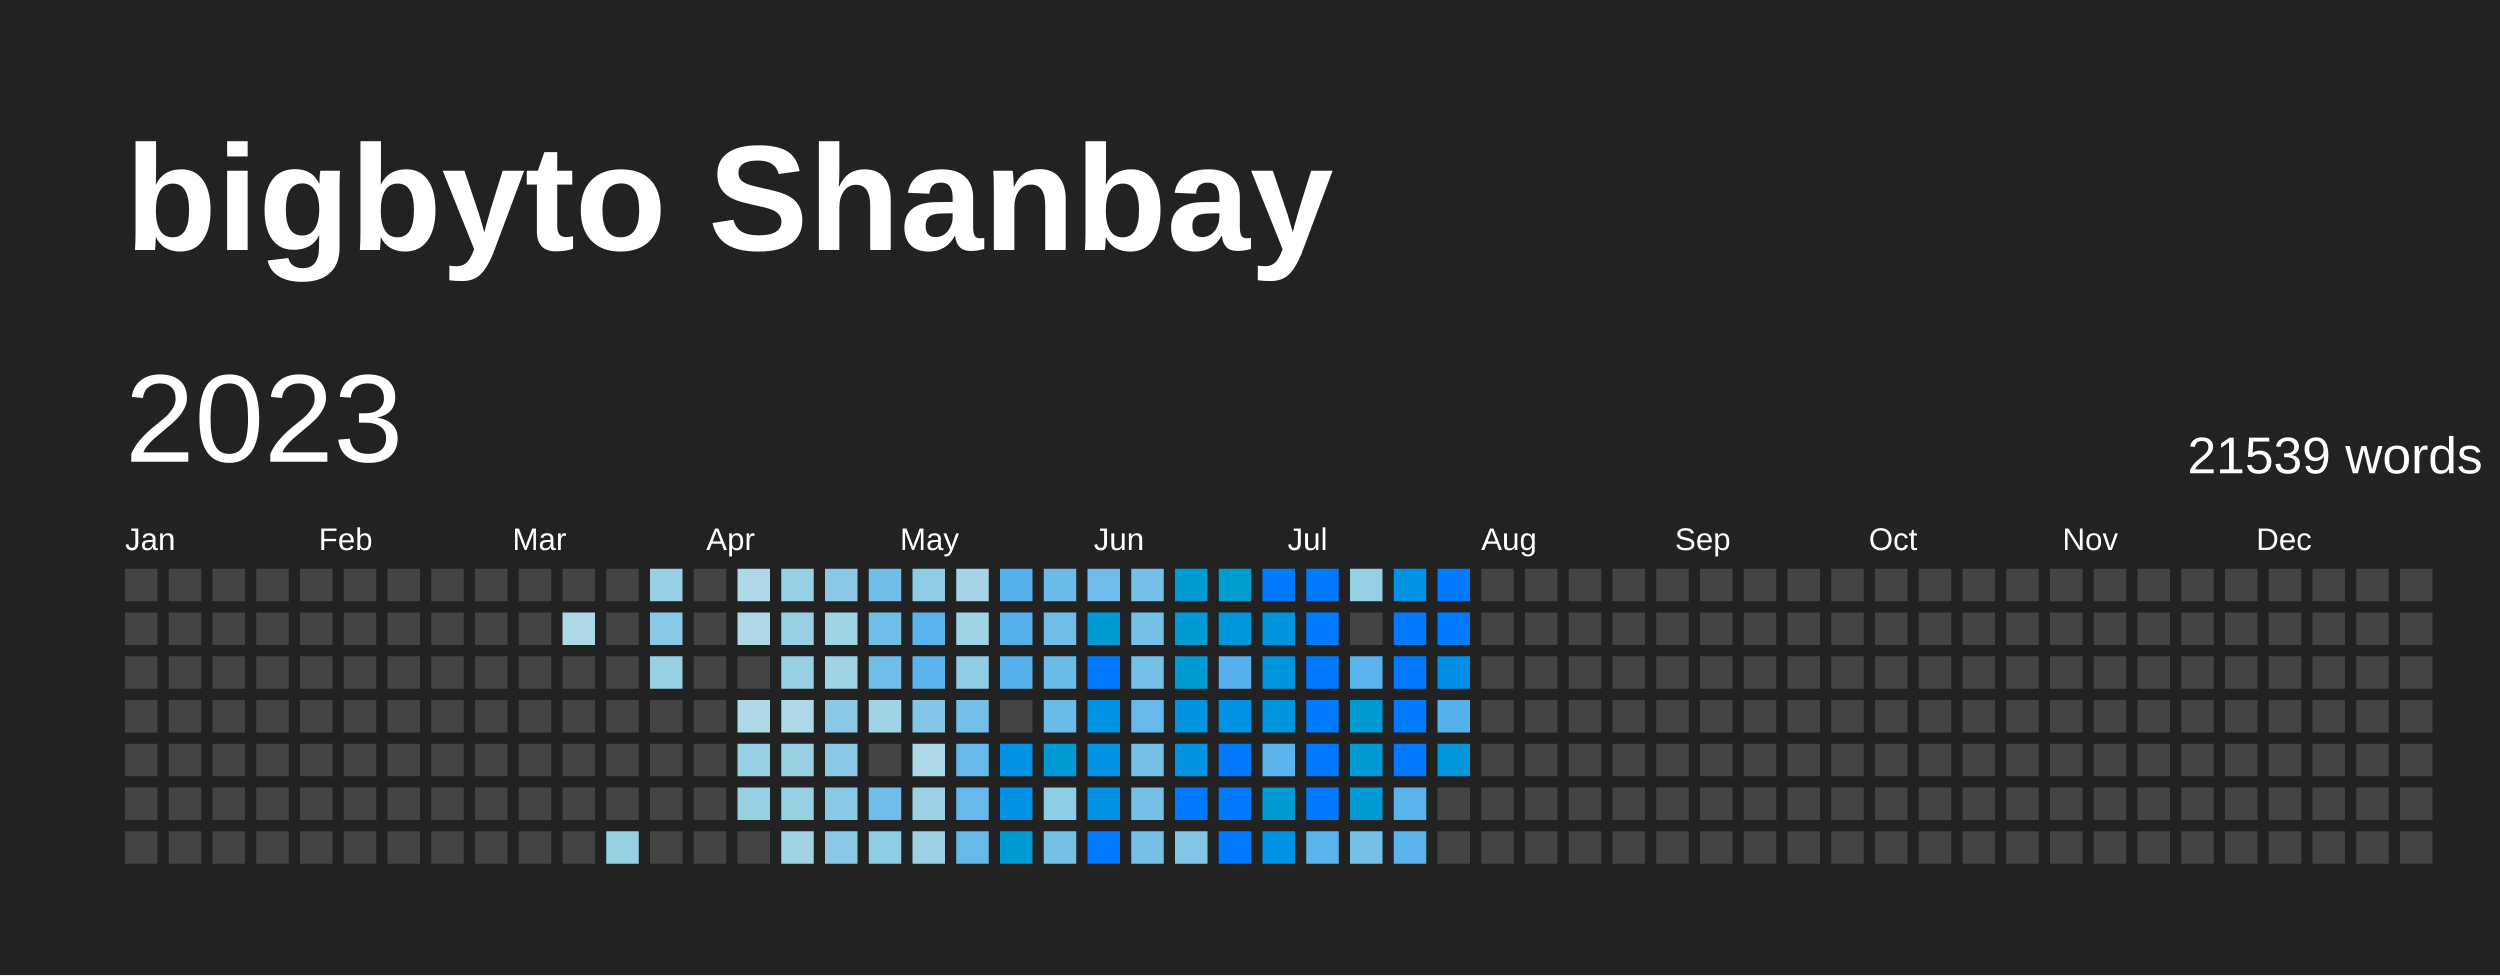
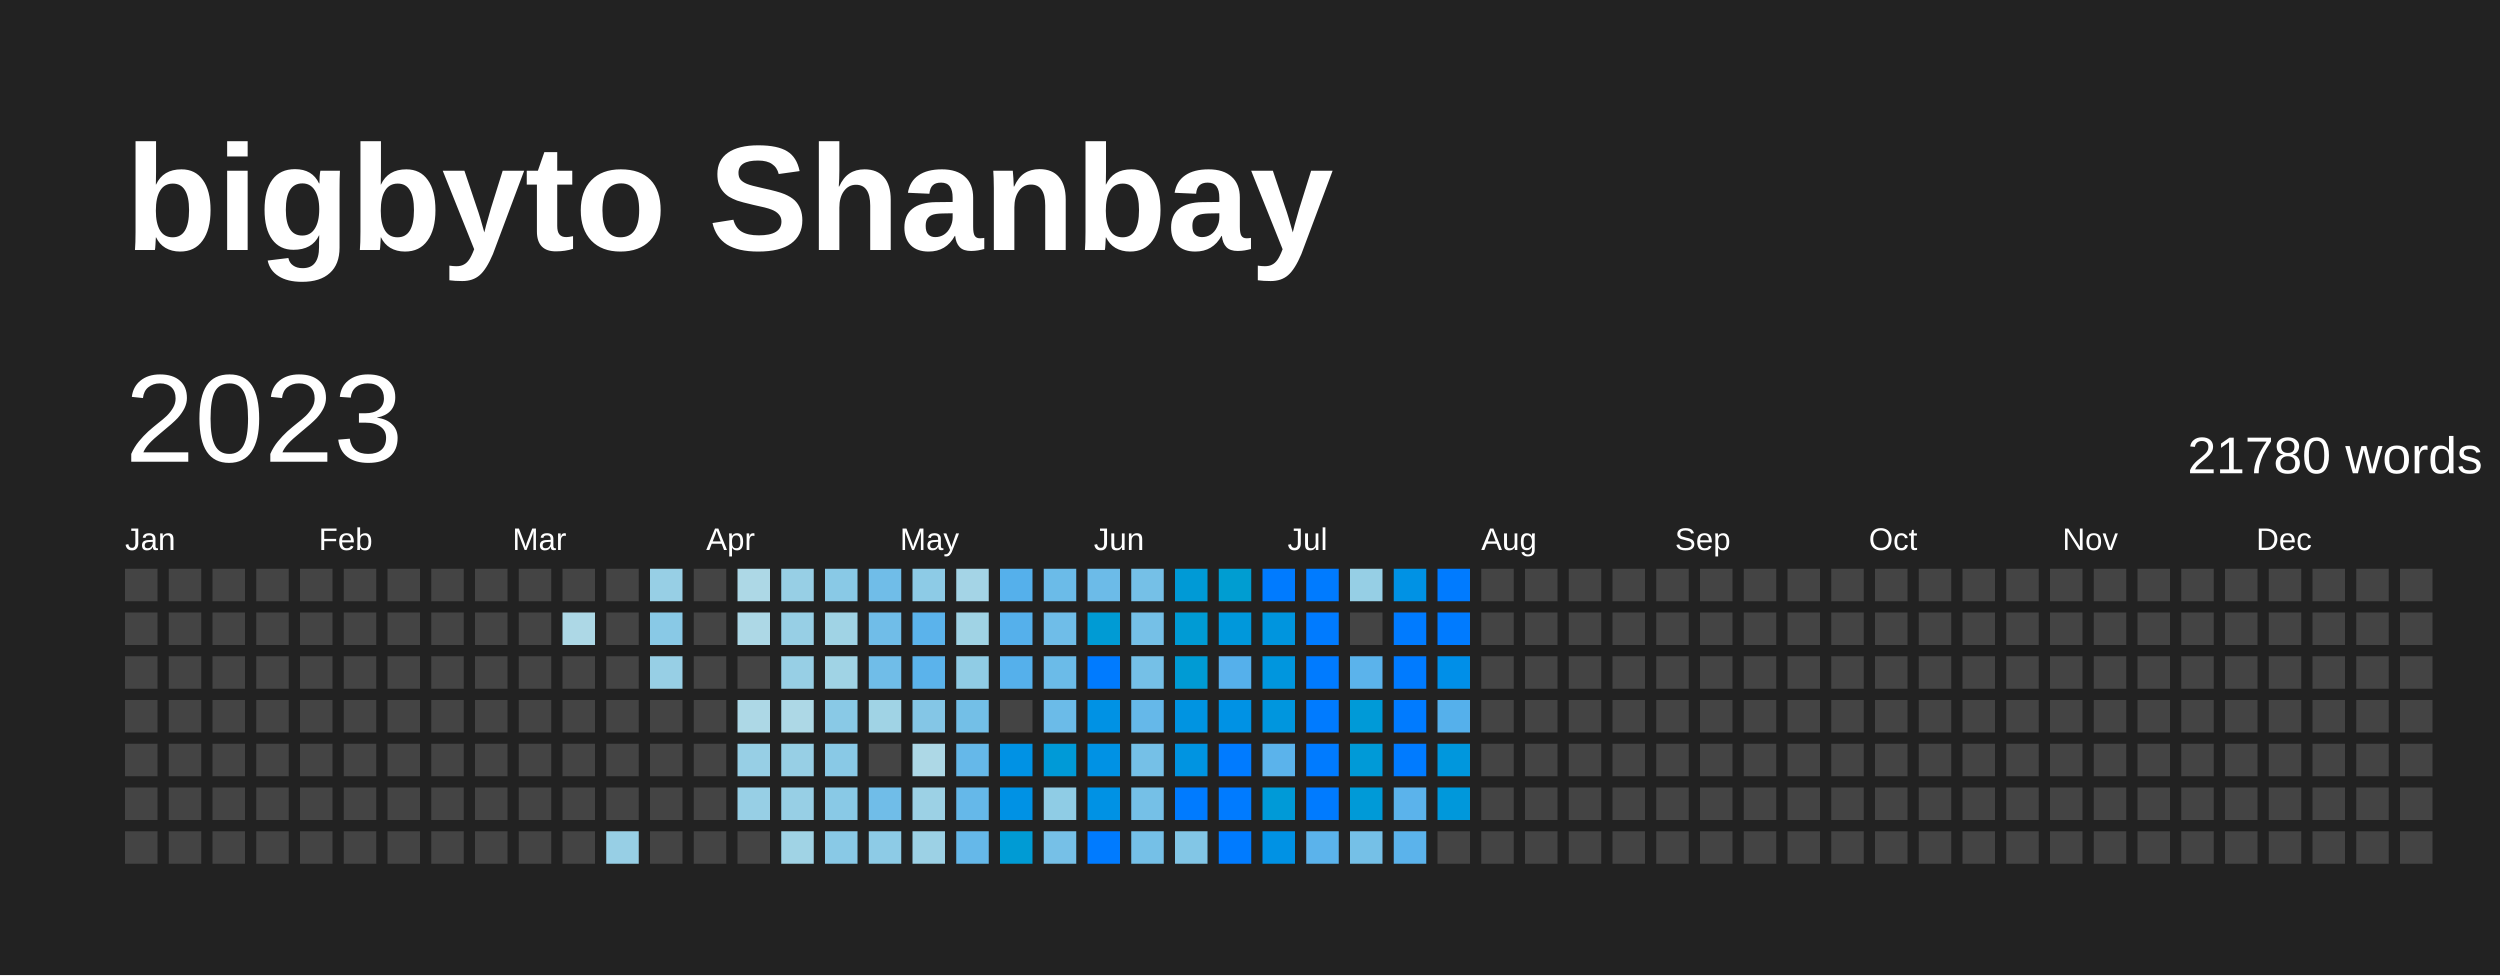
<svg xmlns="http://www.w3.org/2000/svg" baseProfile="full" height="78mm" version="1.1" viewBox="0,0,200,78" width="200mm">
  <defs />
  <rect fill="#222222" height="78" width="200" x="0" y="0" />
  <text fill="#FFFFFF" style="font-size:12px; font-family:Arial; font-weight:bold;" x="10" y="20">bigbyto Shanbay</text>
  <text dominant-baseline="hanging" fill="#FFFFFF" style="font-size:10.0px; font-family:Arial;" x="10" y="30">2023</text>
-   <text dominant-baseline="hanging" fill="#FFFFFF" style="font-size:4.125px; font-family:Arial;" x="175" y="35">21539 words</text>
+   <text dominant-baseline="hanging" fill="#FFFFFF" style="font-size:4.125px; font-family:Arial;" x="175" y="35">21780 words</text>
  <text fill="#FFFFFF" style="font-size:2.5px; font-family:Arial" x="10.0" y="44">Jan</text>
  <text fill="#FFFFFF" style="font-size:2.5px; font-family:Arial" x="25.5" y="44">Feb</text>
  <text fill="#FFFFFF" style="font-size:2.5px; font-family:Arial" x="41.0" y="44">Mar</text>
  <text fill="#FFFFFF" style="font-size:2.5px; font-family:Arial" x="56.5" y="44">Apr</text>
  <text fill="#FFFFFF" style="font-size:2.5px; font-family:Arial" x="72.0" y="44">May</text>
  <text fill="#FFFFFF" style="font-size:2.5px; font-family:Arial" x="87.5" y="44">Jun</text>
  <text fill="#FFFFFF" style="font-size:2.5px; font-family:Arial" x="103.0" y="44">Jul</text>
  <text fill="#FFFFFF" style="font-size:2.5px; font-family:Arial" x="118.5" y="44">Aug</text>
  <text fill="#FFFFFF" style="font-size:2.5px; font-family:Arial" x="134.0" y="44">Sep</text>
  <text fill="#FFFFFF" style="font-size:2.5px; font-family:Arial" x="149.5" y="44">Oct</text>
  <text fill="#FFFFFF" style="font-size:2.5px; font-family:Arial" x="165.0" y="44">Nov</text>
  <text fill="#FFFFFF" style="font-size:2.5px; font-family:Arial" x="180.5" y="44">Dec</text>
  <rect fill="#444444" height="2.6" width="2.6" x="10.0" y="45.5" />
  <rect fill="#444444" height="2.6" width="2.6" x="10.0" y="49.0" />
  <rect fill="#444444" height="2.6" width="2.6" x="10.0" y="52.5" />
  <rect fill="#444444" height="2.6" width="2.6" x="10.0" y="56.0" />
  <rect fill="#444444" height="2.6" width="2.6" x="10.0" y="59.5" />
  <rect fill="#444444" height="2.6" width="2.6" x="10.0" y="63.0" />
  <rect fill="#444444" height="2.6" width="2.6" x="10.0" y="66.5" />
  <rect fill="#444444" height="2.6" width="2.6" x="13.5" y="45.5" />
  <rect fill="#444444" height="2.6" width="2.6" x="13.5" y="49.0" />
  <rect fill="#444444" height="2.6" width="2.6" x="13.5" y="52.5" />
  <rect fill="#444444" height="2.6" width="2.6" x="13.5" y="56.0" />
  <rect fill="#444444" height="2.6" width="2.6" x="13.5" y="59.5" />
  <rect fill="#444444" height="2.6" width="2.6" x="13.5" y="63.0" />
  <rect fill="#444444" height="2.6" width="2.6" x="13.5" y="66.5" />
  <rect fill="#444444" height="2.6" width="2.6" x="17.0" y="45.5" />
  <rect fill="#444444" height="2.6" width="2.6" x="17.0" y="49.0" />
  <rect fill="#444444" height="2.6" width="2.6" x="17.0" y="52.5" />
  <rect fill="#444444" height="2.6" width="2.6" x="17.0" y="56.0" />
  <rect fill="#444444" height="2.6" width="2.6" x="17.0" y="59.5" />
  <rect fill="#444444" height="2.6" width="2.6" x="17.0" y="63.0" />
  <rect fill="#444444" height="2.6" width="2.6" x="17.0" y="66.5" />
  <rect fill="#444444" height="2.6" width="2.6" x="20.5" y="45.5" />
  <rect fill="#444444" height="2.6" width="2.6" x="20.5" y="49.0" />
  <rect fill="#444444" height="2.6" width="2.6" x="20.5" y="52.5" />
  <rect fill="#444444" height="2.6" width="2.6" x="20.5" y="56.0" />
  <rect fill="#444444" height="2.6" width="2.6" x="20.5" y="59.5" />
  <rect fill="#444444" height="2.6" width="2.6" x="20.5" y="63.0" />
  <rect fill="#444444" height="2.6" width="2.6" x="20.5" y="66.5" />
  <rect fill="#444444" height="2.6" width="2.6" x="24.0" y="45.5" />
  <rect fill="#444444" height="2.6" width="2.6" x="24.0" y="49.0" />
  <rect fill="#444444" height="2.6" width="2.6" x="24.0" y="52.5" />
  <rect fill="#444444" height="2.6" width="2.6" x="24.0" y="56.0" />
  <rect fill="#444444" height="2.6" width="2.6" x="24.0" y="59.5" />
  <rect fill="#444444" height="2.6" width="2.6" x="24.0" y="63.0" />
  <rect fill="#444444" height="2.6" width="2.6" x="24.0" y="66.5" />
  <rect fill="#444444" height="2.6" width="2.6" x="27.5" y="45.5" />
  <rect fill="#444444" height="2.6" width="2.6" x="27.5" y="49.0" />
  <rect fill="#444444" height="2.6" width="2.6" x="27.5" y="52.5" />
  <rect fill="#444444" height="2.6" width="2.6" x="27.5" y="56.0" />
  <rect fill="#444444" height="2.6" width="2.6" x="27.5" y="59.5" />
  <rect fill="#444444" height="2.6" width="2.6" x="27.5" y="63.0" />
  <rect fill="#444444" height="2.6" width="2.6" x="27.5" y="66.5" />
  <rect fill="#444444" height="2.6" width="2.6" x="31.0" y="45.5" />
  <rect fill="#444444" height="2.6" width="2.6" x="31.0" y="49.0" />
  <rect fill="#444444" height="2.6" width="2.6" x="31.0" y="52.5" />
  <rect fill="#444444" height="2.6" width="2.6" x="31.0" y="56.0" />
  <rect fill="#444444" height="2.6" width="2.6" x="31.0" y="59.5" />
  <rect fill="#444444" height="2.6" width="2.6" x="31.0" y="63.0" />
  <rect fill="#444444" height="2.6" width="2.6" x="31.0" y="66.5" />
  <rect fill="#444444" height="2.6" width="2.6" x="34.5" y="45.5" />
  <rect fill="#444444" height="2.6" width="2.6" x="34.5" y="49.0" />
  <rect fill="#444444" height="2.6" width="2.6" x="34.5" y="52.5" />
  <rect fill="#444444" height="2.6" width="2.6" x="34.5" y="56.0" />
  <rect fill="#444444" height="2.6" width="2.6" x="34.5" y="59.5" />
  <rect fill="#444444" height="2.6" width="2.6" x="34.5" y="63.0" />
  <rect fill="#444444" height="2.6" width="2.6" x="34.5" y="66.5" />
  <rect fill="#444444" height="2.6" width="2.6" x="38.0" y="45.5" />
  <rect fill="#444444" height="2.6" width="2.6" x="38.0" y="49.0" />
  <rect fill="#444444" height="2.6" width="2.6" x="38.0" y="52.5" />
  <rect fill="#444444" height="2.6" width="2.6" x="38.0" y="56.0" />
  <rect fill="#444444" height="2.6" width="2.6" x="38.0" y="59.5" />
  <rect fill="#444444" height="2.6" width="2.6" x="38.0" y="63.0" />
  <rect fill="#444444" height="2.6" width="2.6" x="38.0" y="66.5" />
  <rect fill="#444444" height="2.6" width="2.6" x="41.5" y="45.5" />
  <rect fill="#444444" height="2.6" width="2.6" x="41.5" y="49.0" />
  <rect fill="#444444" height="2.6" width="2.6" x="41.5" y="52.5" />
  <rect fill="#444444" height="2.6" width="2.6" x="41.5" y="56.0" />
  <rect fill="#444444" height="2.6" width="2.6" x="41.5" y="59.5" />
  <rect fill="#444444" height="2.6" width="2.6" x="41.5" y="63.0" />
  <rect fill="#444444" height="2.6" width="2.6" x="41.5" y="66.5" />
  <rect fill="#444444" height="2.6" width="2.6" x="45.0" y="45.5" />
  <rect fill="#add8e6" height="2.6" width="2.6" x="45.0" y="49.0" />
  <rect fill="#444444" height="2.6" width="2.6" x="45.0" y="52.5" />
  <rect fill="#444444" height="2.6" width="2.6" x="45.0" y="56.0" />
  <rect fill="#444444" height="2.6" width="2.6" x="45.0" y="59.5" />
  <rect fill="#444444" height="2.6" width="2.6" x="45.0" y="63.0" />
  <rect fill="#444444" height="2.6" width="2.6" x="45.0" y="66.5" />
  <rect fill="#444444" height="2.6" width="2.6" x="48.5" y="45.5" />
  <rect fill="#444444" height="2.6" width="2.6" x="48.5" y="49.0" />
  <rect fill="#444444" height="2.6" width="2.6" x="48.5" y="52.5" />
  <rect fill="#444444" height="2.6" width="2.6" x="48.5" y="56.0" />
  <rect fill="#444444" height="2.6" width="2.6" x="48.5" y="59.5" />
  <rect fill="#444444" height="2.6" width="2.6" x="48.5" y="63.0" />
  <rect fill="#97cfe5" height="2.6" width="2.6" x="48.5" y="66.5" />
  <rect fill="#97cfe5" height="2.6" width="2.6" x="52.0" y="45.5" />
  <rect fill="#89c9e6" height="2.6" width="2.6" x="52.0" y="49.0" />
  <rect fill="#97cfe5" height="2.6" width="2.6" x="52.0" y="52.5" />
  <rect fill="#444444" height="2.6" width="2.6" x="52.0" y="56.0" />
  <rect fill="#444444" height="2.6" width="2.6" x="52.0" y="59.5" />
  <rect fill="#444444" height="2.6" width="2.6" x="52.0" y="63.0" />
  <rect fill="#444444" height="2.6" width="2.6" x="52.0" y="66.5" />
  <rect fill="#444444" height="2.6" width="2.6" x="55.5" y="45.5" />
  <rect fill="#444444" height="2.6" width="2.6" x="55.5" y="49.0" />
  <rect fill="#444444" height="2.6" width="2.6" x="55.5" y="52.5" />
  <rect fill="#444444" height="2.6" width="2.6" x="55.5" y="56.0" />
  <rect fill="#444444" height="2.6" width="2.6" x="55.5" y="59.5" />
  <rect fill="#444444" height="2.6" width="2.6" x="55.5" y="63.0" />
  <rect fill="#444444" height="2.6" width="2.6" x="55.5" y="66.5" />
  <rect fill="#add8e6" height="2.6" width="2.6" x="59.0" y="45.5" />
  <rect fill="#add8e6" height="2.6" width="2.6" x="59.0" y="49.0" />
  <rect fill="#444444" height="2.6" width="2.6" x="59.0" y="52.5" />
  <rect fill="#add8e6" height="2.6" width="2.6" x="59.0" y="56.0" />
  <rect fill="#97cfe5" height="2.6" width="2.6" x="59.0" y="59.5" />
  <rect fill="#97cfe5" height="2.6" width="2.6" x="59.0" y="63.0" />
  <rect fill="#444444" height="2.6" width="2.6" x="59.0" y="66.5" />
  <rect fill="#97cfe5" height="2.6" width="2.6" x="62.5" y="45.5" />
  <rect fill="#97cfe5" height="2.6" width="2.6" x="62.5" y="49.0" />
  <rect fill="#97cfe5" height="2.6" width="2.6" x="62.5" y="52.5" />
  <rect fill="#add8e6" height="2.6" width="2.6" x="62.5" y="56.0" />
  <rect fill="#97cfe5" height="2.6" width="2.6" x="62.5" y="59.5" />
  <rect fill="#97cfe5" height="2.6" width="2.6" x="62.5" y="63.0" />
  <rect fill="#a0d3e5" height="2.6" width="2.6" x="62.5" y="66.5" />
  <rect fill="#89c9e6" height="2.6" width="2.6" x="66.0" y="45.5" />
  <rect fill="#a0d3e5" height="2.6" width="2.6" x="66.0" y="49.0" />
  <rect fill="#a0d3e5" height="2.6" width="2.6" x="66.0" y="52.5" />
  <rect fill="#89c9e6" height="2.6" width="2.6" x="66.0" y="56.0" />
  <rect fill="#89c9e6" height="2.6" width="2.6" x="66.0" y="59.5" />
  <rect fill="#89c9e6" height="2.6" width="2.6" x="66.0" y="63.0" />
  <rect fill="#89c9e6" height="2.6" width="2.6" x="66.0" y="66.5" />
  <rect fill="#70bde8" height="2.6" width="2.6" x="69.5" y="45.5" />
  <rect fill="#70bde8" height="2.6" width="2.6" x="69.5" y="49.0" />
  <rect fill="#70bde8" height="2.6" width="2.6" x="69.5" y="52.5" />
  <rect fill="#a0d3e5" height="2.6" width="2.6" x="69.5" y="56.0" />
  <rect fill="#444444" height="2.6" width="2.6" x="69.5" y="59.5" />
  <rect fill="#70bde8" height="2.6" width="2.6" x="69.5" y="63.0" />
  <rect fill="#8dcbe6" height="2.6" width="2.6" x="69.5" y="66.5" />
  <rect fill="#8dcbe6" height="2.6" width="2.6" x="73.0" y="45.5" />
  <rect fill="#5bb3eb" height="2.6" width="2.6" x="73.0" y="49.0" />
  <rect fill="#5bb3eb" height="2.6" width="2.6" x="73.0" y="52.5" />
  <rect fill="#84c6e6" height="2.6" width="2.6" x="73.0" y="56.0" />
  <rect fill="#add8e6" height="2.6" width="2.6" x="73.0" y="59.5" />
  <rect fill="#9cd1e5" height="2.6" width="2.6" x="73.0" y="63.0" />
  <rect fill="#9cd1e5" height="2.6" width="2.6" x="73.0" y="66.5" />
  <rect fill="#a4d4e6" height="2.6" width="2.6" x="76.5" y="45.5" />
  <rect fill="#a0d3e5" height="2.6" width="2.6" x="76.5" y="49.0" />
  <rect fill="#90cce5" height="2.6" width="2.6" x="76.5" y="52.5" />
  <rect fill="#73bfe7" height="2.6" width="2.6" x="76.5" y="56.0" />
  <rect fill="#65b8e9" height="2.6" width="2.6" x="76.5" y="59.5" />
  <rect fill="#65b8e9" height="2.6" width="2.6" x="76.5" y="63.0" />
  <rect fill="#65b8e9" height="2.6" width="2.6" x="76.5" y="66.5" />
  <rect fill="#55b0eb" height="2.6" width="2.6" x="80.0" y="45.5" />
  <rect fill="#55b0eb" height="2.6" width="2.6" x="80.0" y="49.0" />
  <rect fill="#55b0eb" height="2.6" width="2.6" x="80.0" y="52.5" />
  <rect fill="#444444" height="2.6" width="2.6" x="80.0" y="56.0" />
  <rect fill="#0092e4" height="2.6" width="2.6" x="80.0" y="59.5" />
  <rect fill="#0092e4" height="2.6" width="2.6" x="80.0" y="63.0" />
  <rect fill="#009bd4" height="2.6" width="2.6" x="80.0" y="66.5" />
  <rect fill="#6bbbe8" height="2.6" width="2.6" x="83.5" y="45.5" />
  <rect fill="#6fbde8" height="2.6" width="2.6" x="83.5" y="49.0" />
  <rect fill="#6bbbe8" height="2.6" width="2.6" x="83.5" y="52.5" />
  <rect fill="#6bbbe8" height="2.6" width="2.6" x="83.5" y="56.0" />
  <rect fill="#009ad7" height="2.6" width="2.6" x="83.5" y="59.5" />
  <rect fill="#8fcce5" height="2.6" width="2.6" x="83.5" y="63.0" />
  <rect fill="#76c0e7" height="2.6" width="2.6" x="83.5" y="66.5" />
  <rect fill="#6cbbe8" height="2.6" width="2.6" x="87.0" y="45.5" />
  <rect fill="#009bd4" height="2.6" width="2.6" x="87.0" y="49.0" />
  <rect fill="#007BFF" height="2.6" width="2.6" x="87.0" y="52.5" />
  <rect fill="#0092e4" height="2.6" width="2.6" x="87.0" y="56.0" />
  <rect fill="#0092e4" height="2.6" width="2.6" x="87.0" y="59.5" />
  <rect fill="#0092e4" height="2.6" width="2.6" x="87.0" y="63.0" />
  <rect fill="#007BFF" height="2.6" width="2.6" x="87.0" y="66.5" />
  <rect fill="#75c0e7" height="2.6" width="2.6" x="90.5" y="45.5" />
  <rect fill="#75c0e7" height="2.6" width="2.6" x="90.5" y="49.0" />
  <rect fill="#75c0e7" height="2.6" width="2.6" x="90.5" y="52.5" />
  <rect fill="#65b8e9" height="2.6" width="2.6" x="90.5" y="56.0" />
  <rect fill="#75c0e7" height="2.6" width="2.6" x="90.5" y="59.5" />
  <rect fill="#75c0e7" height="2.6" width="2.6" x="90.5" y="63.0" />
  <rect fill="#75c0e7" height="2.6" width="2.6" x="90.5" y="66.5" />
  <rect fill="#009ad6" height="2.6" width="2.6" x="94.0" y="45.5" />
  <rect fill="#009bd4" height="2.6" width="2.6" x="94.0" y="49.0" />
  <rect fill="#009bd4" height="2.6" width="2.6" x="94.0" y="52.5" />
  <rect fill="#0094e1" height="2.6" width="2.6" x="94.0" y="56.0" />
  <rect fill="#0094e1" height="2.6" width="2.6" x="94.0" y="59.5" />
  <rect fill="#007BFF" height="2.6" width="2.6" x="94.0" y="63.0" />
  <rect fill="#82c6e6" height="2.6" width="2.6" x="94.0" y="66.5" />
  <rect fill="#009dd1" height="2.6" width="2.6" x="97.5" y="45.5" />
  <rect fill="#0098db" height="2.6" width="2.6" x="97.5" y="49.0" />
  <rect fill="#55b0eb" height="2.6" width="2.6" x="97.5" y="52.5" />
  <rect fill="#0092e4" height="2.6" width="2.6" x="97.5" y="56.0" />
  <rect fill="#007BFF" height="2.6" width="2.6" x="97.5" y="59.5" />
  <rect fill="#007BFF" height="2.6" width="2.6" x="97.5" y="63.0" />
  <rect fill="#007BFF" height="2.6" width="2.6" x="97.5" y="66.5" />
  <rect fill="#007BFF" height="2.6" width="2.6" x="101.0" y="45.5" />
  <rect fill="#0095de" height="2.6" width="2.6" x="101.0" y="49.0" />
  <rect fill="#0096de" height="2.6" width="2.6" x="101.0" y="52.5" />
  <rect fill="#0096de" height="2.6" width="2.6" x="101.0" y="56.0" />
  <rect fill="#5bb3eb" height="2.6" width="2.6" x="101.0" y="59.5" />
  <rect fill="#009ad7" height="2.6" width="2.6" x="101.0" y="63.0" />
  <rect fill="#0092e4" height="2.6" width="2.6" x="101.0" y="66.5" />
  <rect fill="#007BFF" height="2.6" width="2.6" x="104.5" y="45.5" />
  <rect fill="#007BFF" height="2.6" width="2.6" x="104.5" y="49.0" />
  <rect fill="#007BFF" height="2.6" width="2.6" x="104.5" y="52.5" />
  <rect fill="#007BFF" height="2.6" width="2.6" x="104.5" y="56.0" />
  <rect fill="#007BFF" height="2.6" width="2.6" x="104.5" y="59.5" />
  <rect fill="#007BFF" height="2.6" width="2.6" x="104.5" y="63.0" />
  <rect fill="#5bb3eb" height="2.6" width="2.6" x="104.5" y="66.5" />
  <rect fill="#96cfe5" height="2.6" width="2.6" x="108.0" y="45.5" />
  <rect fill="#444444" height="2.6" width="2.6" x="108.0" y="49.0" />
  <rect fill="#5bb3eb" height="2.6" width="2.6" x="108.0" y="52.5" />
  <rect fill="#009ad7" height="2.6" width="2.6" x="108.0" y="56.0" />
  <rect fill="#009ad7" height="2.6" width="2.6" x="108.0" y="59.5" />
  <rect fill="#009ad7" height="2.6" width="2.6" x="108.0" y="63.0" />
  <rect fill="#75c0e7" height="2.6" width="2.6" x="108.0" y="66.5" />
  <rect fill="#0092e4" height="2.6" width="2.6" x="111.5" y="45.5" />
  <rect fill="#007BFF" height="2.6" width="2.6" x="111.5" y="49.0" />
  <rect fill="#007BFF" height="2.6" width="2.6" x="111.5" y="52.5" />
  <rect fill="#007BFF" height="2.6" width="2.6" x="111.5" y="56.0" />
  <rect fill="#007BFF" height="2.6" width="2.6" x="111.5" y="59.5" />
  <rect fill="#5bb3eb" height="2.6" width="2.6" x="111.5" y="63.0" />
  <rect fill="#5bb3eb" height="2.6" width="2.6" x="111.5" y="66.5" />
  <rect fill="#007BFF" height="2.6" width="2.6" x="115.0" y="45.5" />
  <rect fill="#007BFF" height="2.6" width="2.6" x="115.0" y="49.0" />
  <rect fill="#008fe8" height="2.6" width="2.6" x="115.0" y="52.5" />
  <rect fill="#55b0eb" height="2.6" width="2.6" x="115.0" y="56.0" />
  <rect fill="#0097dd" height="2.6" width="2.6" x="115.0" y="59.5" />
-   <rect fill="#444444" height="2.6" width="2.6" x="115.0" y="63.0" />
+   <rect fill="#0098db" height="2.6" width="2.6" x="115.0" y="63.0" />
  <rect fill="#444444" height="2.6" width="2.6" x="115.0" y="66.5" />
  <rect fill="#444444" height="2.6" width="2.6" x="118.5" y="45.5" />
  <rect fill="#444444" height="2.6" width="2.6" x="118.5" y="49.0" />
  <rect fill="#444444" height="2.6" width="2.6" x="118.5" y="52.5" />
  <rect fill="#444444" height="2.6" width="2.6" x="118.5" y="56.0" />
  <rect fill="#444444" height="2.6" width="2.6" x="118.5" y="59.5" />
  <rect fill="#444444" height="2.6" width="2.6" x="118.5" y="63.0" />
  <rect fill="#444444" height="2.6" width="2.6" x="118.5" y="66.5" />
  <rect fill="#444444" height="2.6" width="2.6" x="122.0" y="45.5" />
  <rect fill="#444444" height="2.6" width="2.6" x="122.0" y="49.0" />
  <rect fill="#444444" height="2.6" width="2.6" x="122.0" y="52.5" />
  <rect fill="#444444" height="2.6" width="2.6" x="122.0" y="56.0" />
  <rect fill="#444444" height="2.6" width="2.6" x="122.0" y="59.5" />
  <rect fill="#444444" height="2.6" width="2.6" x="122.0" y="63.0" />
  <rect fill="#444444" height="2.6" width="2.6" x="122.0" y="66.5" />
  <rect fill="#444444" height="2.6" width="2.6" x="125.5" y="45.5" />
  <rect fill="#444444" height="2.6" width="2.6" x="125.5" y="49.0" />
  <rect fill="#444444" height="2.6" width="2.6" x="125.5" y="52.5" />
  <rect fill="#444444" height="2.6" width="2.6" x="125.5" y="56.0" />
  <rect fill="#444444" height="2.6" width="2.6" x="125.5" y="59.5" />
  <rect fill="#444444" height="2.6" width="2.6" x="125.5" y="63.0" />
  <rect fill="#444444" height="2.6" width="2.6" x="125.5" y="66.5" />
  <rect fill="#444444" height="2.6" width="2.6" x="129.0" y="45.5" />
  <rect fill="#444444" height="2.6" width="2.6" x="129.0" y="49.0" />
  <rect fill="#444444" height="2.6" width="2.6" x="129.0" y="52.5" />
  <rect fill="#444444" height="2.6" width="2.6" x="129.0" y="56.0" />
  <rect fill="#444444" height="2.6" width="2.6" x="129.0" y="59.5" />
  <rect fill="#444444" height="2.6" width="2.6" x="129.0" y="63.0" />
  <rect fill="#444444" height="2.6" width="2.6" x="129.0" y="66.5" />
  <rect fill="#444444" height="2.6" width="2.6" x="132.5" y="45.5" />
  <rect fill="#444444" height="2.6" width="2.6" x="132.5" y="49.0" />
  <rect fill="#444444" height="2.6" width="2.6" x="132.5" y="52.5" />
  <rect fill="#444444" height="2.6" width="2.6" x="132.5" y="56.0" />
  <rect fill="#444444" height="2.6" width="2.6" x="132.5" y="59.5" />
  <rect fill="#444444" height="2.6" width="2.6" x="132.5" y="63.0" />
  <rect fill="#444444" height="2.6" width="2.6" x="132.5" y="66.5" />
  <rect fill="#444444" height="2.6" width="2.6" x="136.0" y="45.5" />
  <rect fill="#444444" height="2.6" width="2.6" x="136.0" y="49.0" />
  <rect fill="#444444" height="2.6" width="2.6" x="136.0" y="52.5" />
  <rect fill="#444444" height="2.6" width="2.6" x="136.0" y="56.0" />
  <rect fill="#444444" height="2.6" width="2.6" x="136.0" y="59.5" />
  <rect fill="#444444" height="2.6" width="2.6" x="136.0" y="63.0" />
  <rect fill="#444444" height="2.6" width="2.6" x="136.0" y="66.5" />
  <rect fill="#444444" height="2.6" width="2.6" x="139.5" y="45.5" />
  <rect fill="#444444" height="2.6" width="2.6" x="139.5" y="49.0" />
  <rect fill="#444444" height="2.6" width="2.6" x="139.5" y="52.5" />
  <rect fill="#444444" height="2.6" width="2.6" x="139.5" y="56.0" />
  <rect fill="#444444" height="2.6" width="2.6" x="139.5" y="59.5" />
  <rect fill="#444444" height="2.6" width="2.6" x="139.5" y="63.0" />
  <rect fill="#444444" height="2.6" width="2.6" x="139.5" y="66.5" />
  <rect fill="#444444" height="2.6" width="2.6" x="143.0" y="45.5" />
  <rect fill="#444444" height="2.6" width="2.6" x="143.0" y="49.0" />
  <rect fill="#444444" height="2.6" width="2.6" x="143.0" y="52.5" />
  <rect fill="#444444" height="2.6" width="2.6" x="143.0" y="56.0" />
  <rect fill="#444444" height="2.6" width="2.6" x="143.0" y="59.5" />
  <rect fill="#444444" height="2.6" width="2.6" x="143.0" y="63.0" />
  <rect fill="#444444" height="2.6" width="2.6" x="143.0" y="66.5" />
  <rect fill="#444444" height="2.6" width="2.6" x="146.5" y="45.5" />
  <rect fill="#444444" height="2.6" width="2.6" x="146.5" y="49.0" />
  <rect fill="#444444" height="2.6" width="2.6" x="146.5" y="52.5" />
  <rect fill="#444444" height="2.6" width="2.6" x="146.5" y="56.0" />
  <rect fill="#444444" height="2.6" width="2.6" x="146.5" y="59.5" />
  <rect fill="#444444" height="2.6" width="2.6" x="146.5" y="63.0" />
  <rect fill="#444444" height="2.6" width="2.6" x="146.5" y="66.5" />
  <rect fill="#444444" height="2.6" width="2.6" x="150.0" y="45.5" />
  <rect fill="#444444" height="2.6" width="2.6" x="150.0" y="49.0" />
  <rect fill="#444444" height="2.6" width="2.6" x="150.0" y="52.5" />
  <rect fill="#444444" height="2.6" width="2.6" x="150.0" y="56.0" />
  <rect fill="#444444" height="2.6" width="2.6" x="150.0" y="59.5" />
  <rect fill="#444444" height="2.6" width="2.6" x="150.0" y="63.0" />
  <rect fill="#444444" height="2.6" width="2.6" x="150.0" y="66.5" />
  <rect fill="#444444" height="2.6" width="2.6" x="153.5" y="45.5" />
  <rect fill="#444444" height="2.6" width="2.6" x="153.5" y="49.0" />
  <rect fill="#444444" height="2.6" width="2.6" x="153.5" y="52.5" />
  <rect fill="#444444" height="2.6" width="2.6" x="153.5" y="56.0" />
  <rect fill="#444444" height="2.6" width="2.6" x="153.5" y="59.5" />
  <rect fill="#444444" height="2.6" width="2.6" x="153.5" y="63.0" />
  <rect fill="#444444" height="2.6" width="2.6" x="153.5" y="66.5" />
  <rect fill="#444444" height="2.6" width="2.6" x="157.0" y="45.5" />
  <rect fill="#444444" height="2.6" width="2.6" x="157.0" y="49.0" />
  <rect fill="#444444" height="2.6" width="2.6" x="157.0" y="52.5" />
  <rect fill="#444444" height="2.6" width="2.6" x="157.0" y="56.0" />
  <rect fill="#444444" height="2.6" width="2.6" x="157.0" y="59.5" />
  <rect fill="#444444" height="2.6" width="2.6" x="157.0" y="63.0" />
  <rect fill="#444444" height="2.6" width="2.6" x="157.0" y="66.5" />
  <rect fill="#444444" height="2.6" width="2.6" x="160.5" y="45.5" />
  <rect fill="#444444" height="2.6" width="2.6" x="160.5" y="49.0" />
  <rect fill="#444444" height="2.6" width="2.6" x="160.5" y="52.5" />
  <rect fill="#444444" height="2.6" width="2.6" x="160.5" y="56.0" />
  <rect fill="#444444" height="2.6" width="2.6" x="160.5" y="59.5" />
  <rect fill="#444444" height="2.6" width="2.6" x="160.5" y="63.0" />
  <rect fill="#444444" height="2.6" width="2.6" x="160.5" y="66.5" />
  <rect fill="#444444" height="2.6" width="2.6" x="164.0" y="45.5" />
  <rect fill="#444444" height="2.6" width="2.6" x="164.0" y="49.0" />
  <rect fill="#444444" height="2.6" width="2.6" x="164.0" y="52.5" />
  <rect fill="#444444" height="2.6" width="2.6" x="164.0" y="56.0" />
  <rect fill="#444444" height="2.6" width="2.6" x="164.0" y="59.5" />
  <rect fill="#444444" height="2.6" width="2.6" x="164.0" y="63.0" />
  <rect fill="#444444" height="2.6" width="2.6" x="164.0" y="66.5" />
  <rect fill="#444444" height="2.6" width="2.6" x="167.5" y="45.5" />
  <rect fill="#444444" height="2.6" width="2.6" x="167.5" y="49.0" />
  <rect fill="#444444" height="2.6" width="2.6" x="167.5" y="52.5" />
  <rect fill="#444444" height="2.6" width="2.6" x="167.5" y="56.0" />
  <rect fill="#444444" height="2.6" width="2.6" x="167.5" y="59.5" />
  <rect fill="#444444" height="2.6" width="2.6" x="167.5" y="63.0" />
  <rect fill="#444444" height="2.6" width="2.6" x="167.5" y="66.5" />
  <rect fill="#444444" height="2.6" width="2.6" x="171.0" y="45.5" />
  <rect fill="#444444" height="2.6" width="2.6" x="171.0" y="49.0" />
  <rect fill="#444444" height="2.6" width="2.6" x="171.0" y="52.5" />
  <rect fill="#444444" height="2.6" width="2.6" x="171.0" y="56.0" />
  <rect fill="#444444" height="2.6" width="2.6" x="171.0" y="59.5" />
  <rect fill="#444444" height="2.6" width="2.6" x="171.0" y="63.0" />
  <rect fill="#444444" height="2.6" width="2.6" x="171.0" y="66.5" />
  <rect fill="#444444" height="2.6" width="2.6" x="174.5" y="45.5" />
  <rect fill="#444444" height="2.6" width="2.6" x="174.5" y="49.0" />
  <rect fill="#444444" height="2.6" width="2.6" x="174.5" y="52.5" />
  <rect fill="#444444" height="2.6" width="2.6" x="174.5" y="56.0" />
  <rect fill="#444444" height="2.6" width="2.6" x="174.5" y="59.5" />
  <rect fill="#444444" height="2.6" width="2.6" x="174.5" y="63.0" />
  <rect fill="#444444" height="2.6" width="2.6" x="174.5" y="66.5" />
  <rect fill="#444444" height="2.6" width="2.6" x="178.0" y="45.5" />
  <rect fill="#444444" height="2.6" width="2.6" x="178.0" y="49.0" />
  <rect fill="#444444" height="2.6" width="2.6" x="178.0" y="52.5" />
  <rect fill="#444444" height="2.6" width="2.6" x="178.0" y="56.0" />
  <rect fill="#444444" height="2.6" width="2.6" x="178.0" y="59.5" />
  <rect fill="#444444" height="2.6" width="2.6" x="178.0" y="63.0" />
  <rect fill="#444444" height="2.6" width="2.6" x="178.0" y="66.5" />
  <rect fill="#444444" height="2.6" width="2.6" x="181.5" y="45.5" />
  <rect fill="#444444" height="2.6" width="2.6" x="181.5" y="49.0" />
  <rect fill="#444444" height="2.6" width="2.6" x="181.5" y="52.5" />
  <rect fill="#444444" height="2.6" width="2.6" x="181.5" y="56.0" />
  <rect fill="#444444" height="2.6" width="2.6" x="181.5" y="59.5" />
  <rect fill="#444444" height="2.6" width="2.6" x="181.5" y="63.0" />
  <rect fill="#444444" height="2.6" width="2.6" x="181.5" y="66.5" />
  <rect fill="#444444" height="2.6" width="2.6" x="185.0" y="45.5" />
  <rect fill="#444444" height="2.6" width="2.6" x="185.0" y="49.0" />
  <rect fill="#444444" height="2.6" width="2.6" x="185.0" y="52.5" />
  <rect fill="#444444" height="2.6" width="2.6" x="185.0" y="56.0" />
  <rect fill="#444444" height="2.6" width="2.6" x="185.0" y="59.5" />
  <rect fill="#444444" height="2.6" width="2.6" x="185.0" y="63.0" />
  <rect fill="#444444" height="2.6" width="2.6" x="185.0" y="66.5" />
  <rect fill="#444444" height="2.6" width="2.6" x="188.5" y="45.5" />
  <rect fill="#444444" height="2.6" width="2.6" x="188.5" y="49.0" />
  <rect fill="#444444" height="2.6" width="2.6" x="188.5" y="52.5" />
  <rect fill="#444444" height="2.6" width="2.6" x="188.5" y="56.0" />
  <rect fill="#444444" height="2.6" width="2.6" x="188.5" y="59.5" />
  <rect fill="#444444" height="2.6" width="2.6" x="188.5" y="63.0" />
  <rect fill="#444444" height="2.6" width="2.6" x="188.5" y="66.5" />
  <rect fill="#444444" height="2.6" width="2.6" x="192.0" y="45.5" />
  <rect fill="#444444" height="2.6" width="2.6" x="192.0" y="49.0" />
  <rect fill="#444444" height="2.6" width="2.6" x="192.0" y="52.5" />
  <rect fill="#444444" height="2.6" width="2.6" x="192.0" y="56.0" />
  <rect fill="#444444" height="2.6" width="2.6" x="192.0" y="59.5" />
  <rect fill="#444444" height="2.6" width="2.6" x="192.0" y="63.0" />
  <rect fill="#444444" height="2.6" width="2.6" x="192.0" y="66.5" />
</svg>
